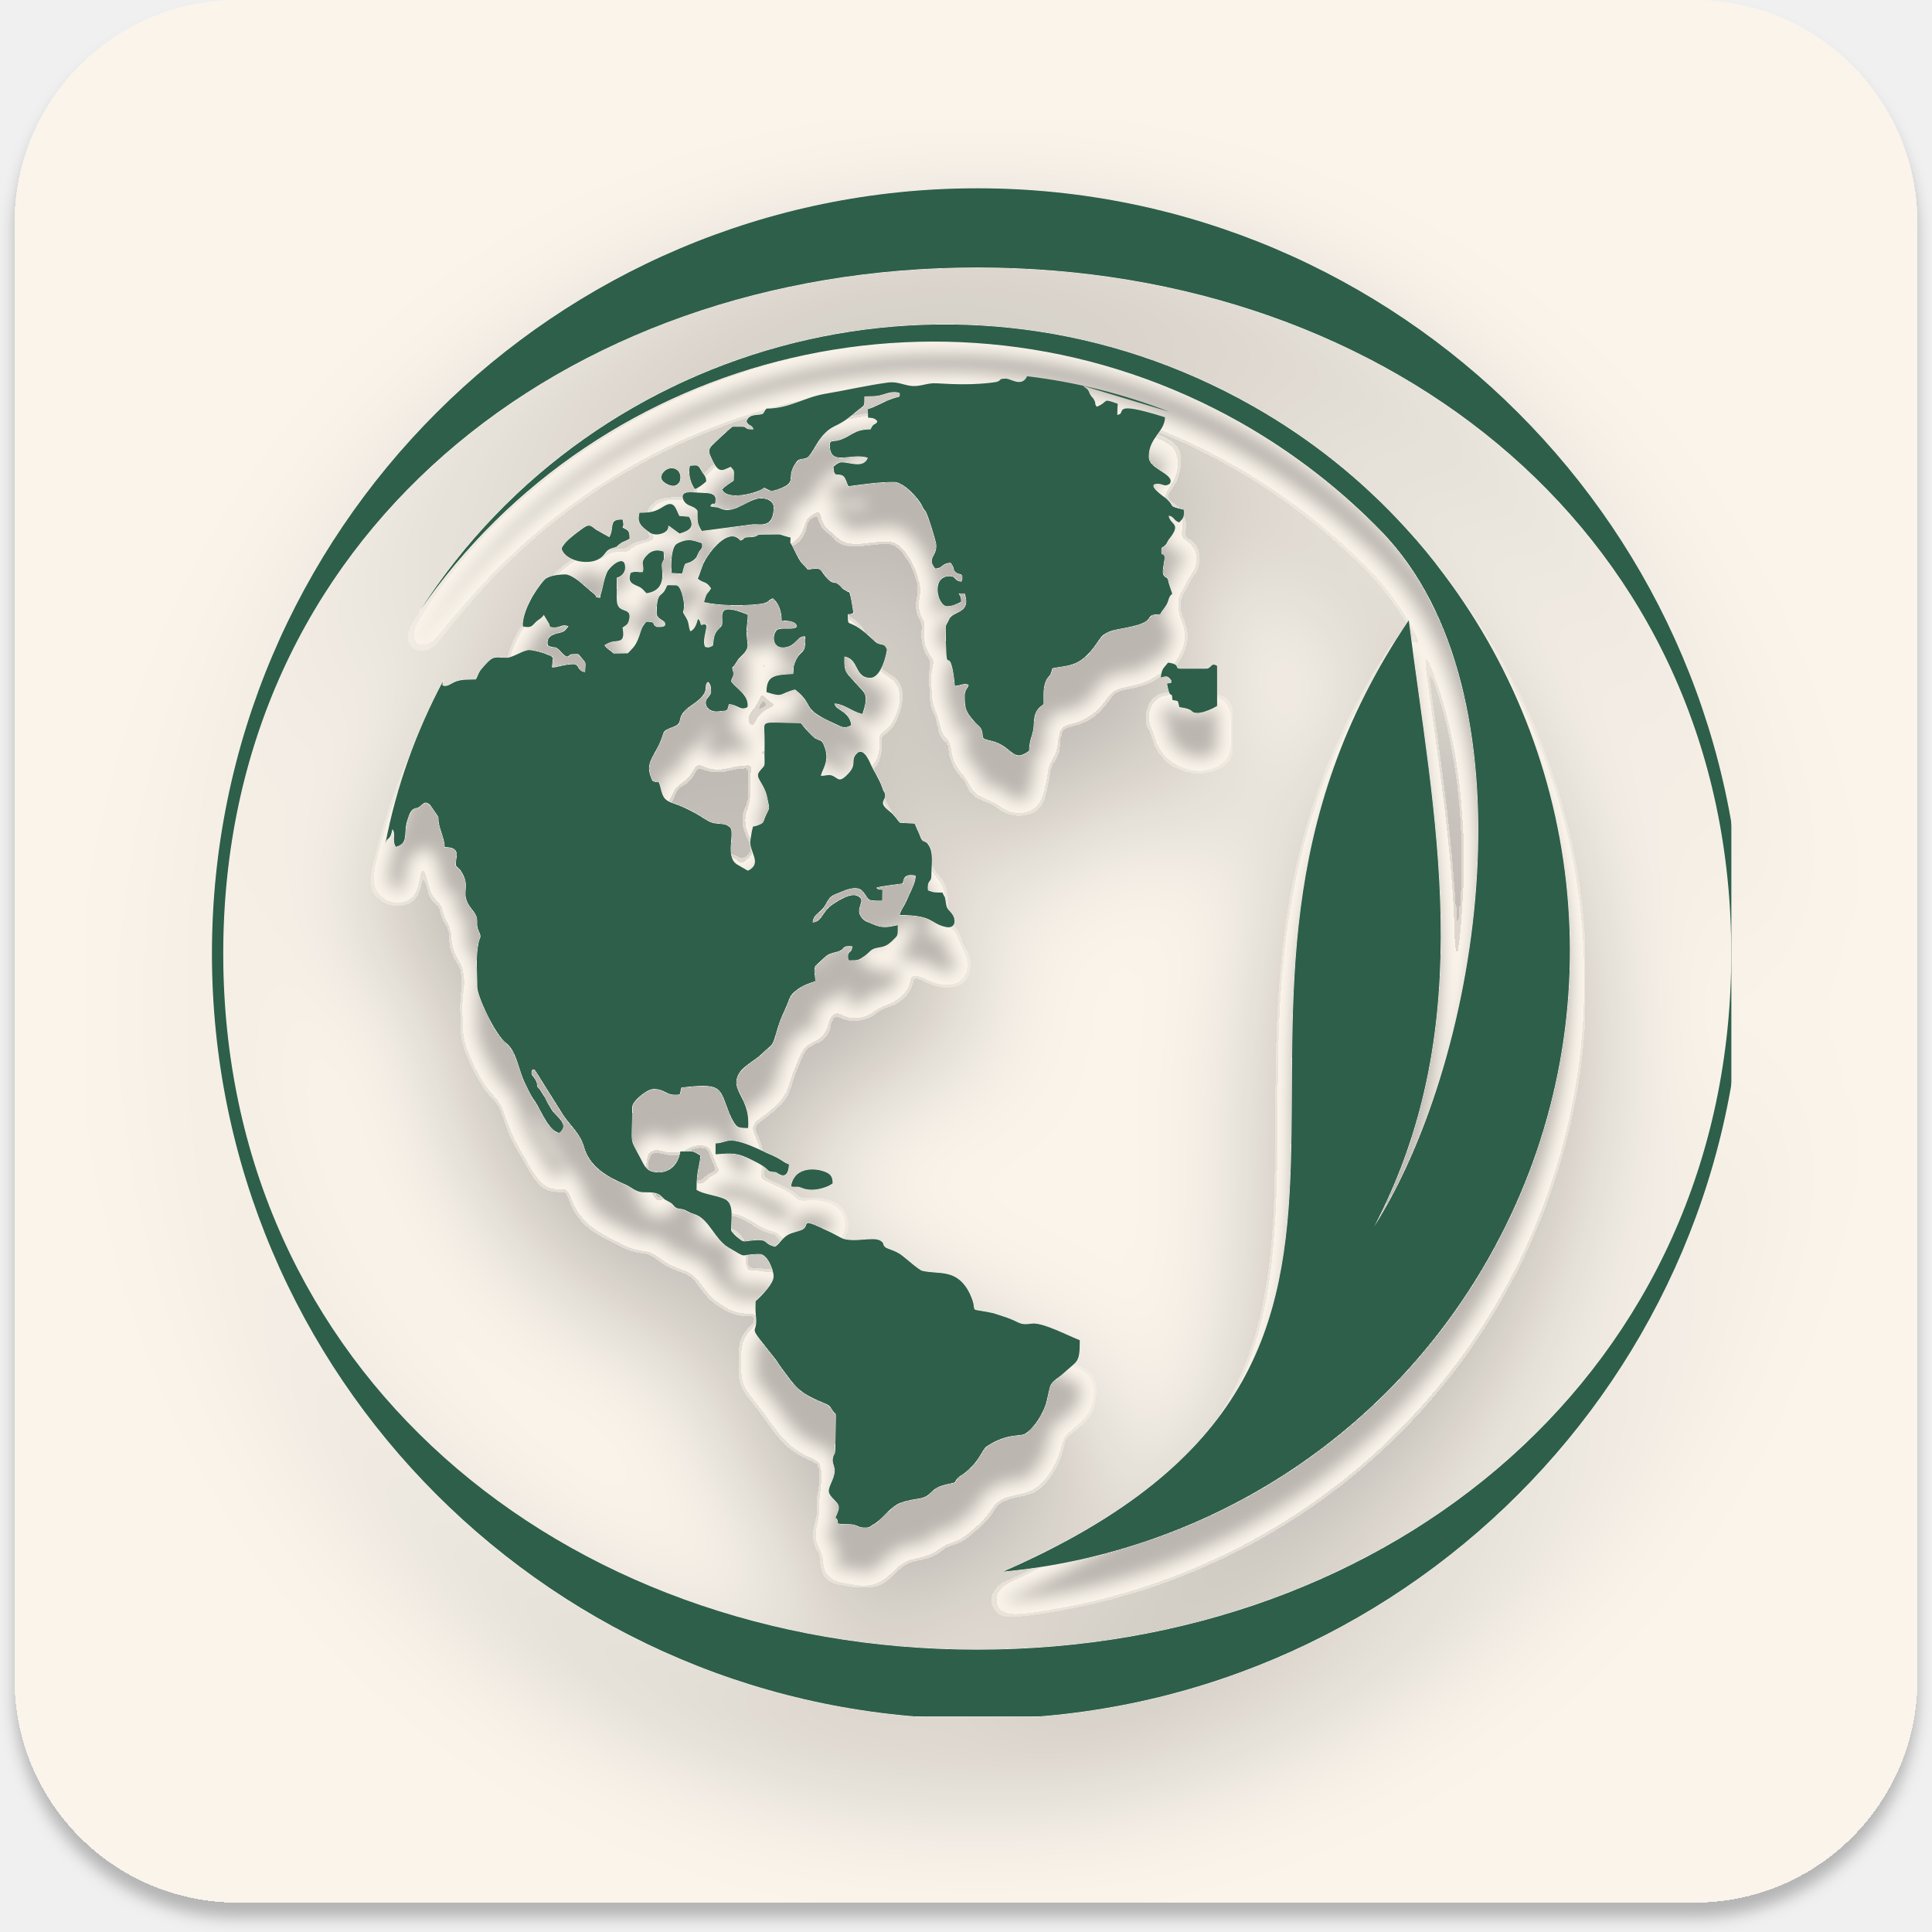
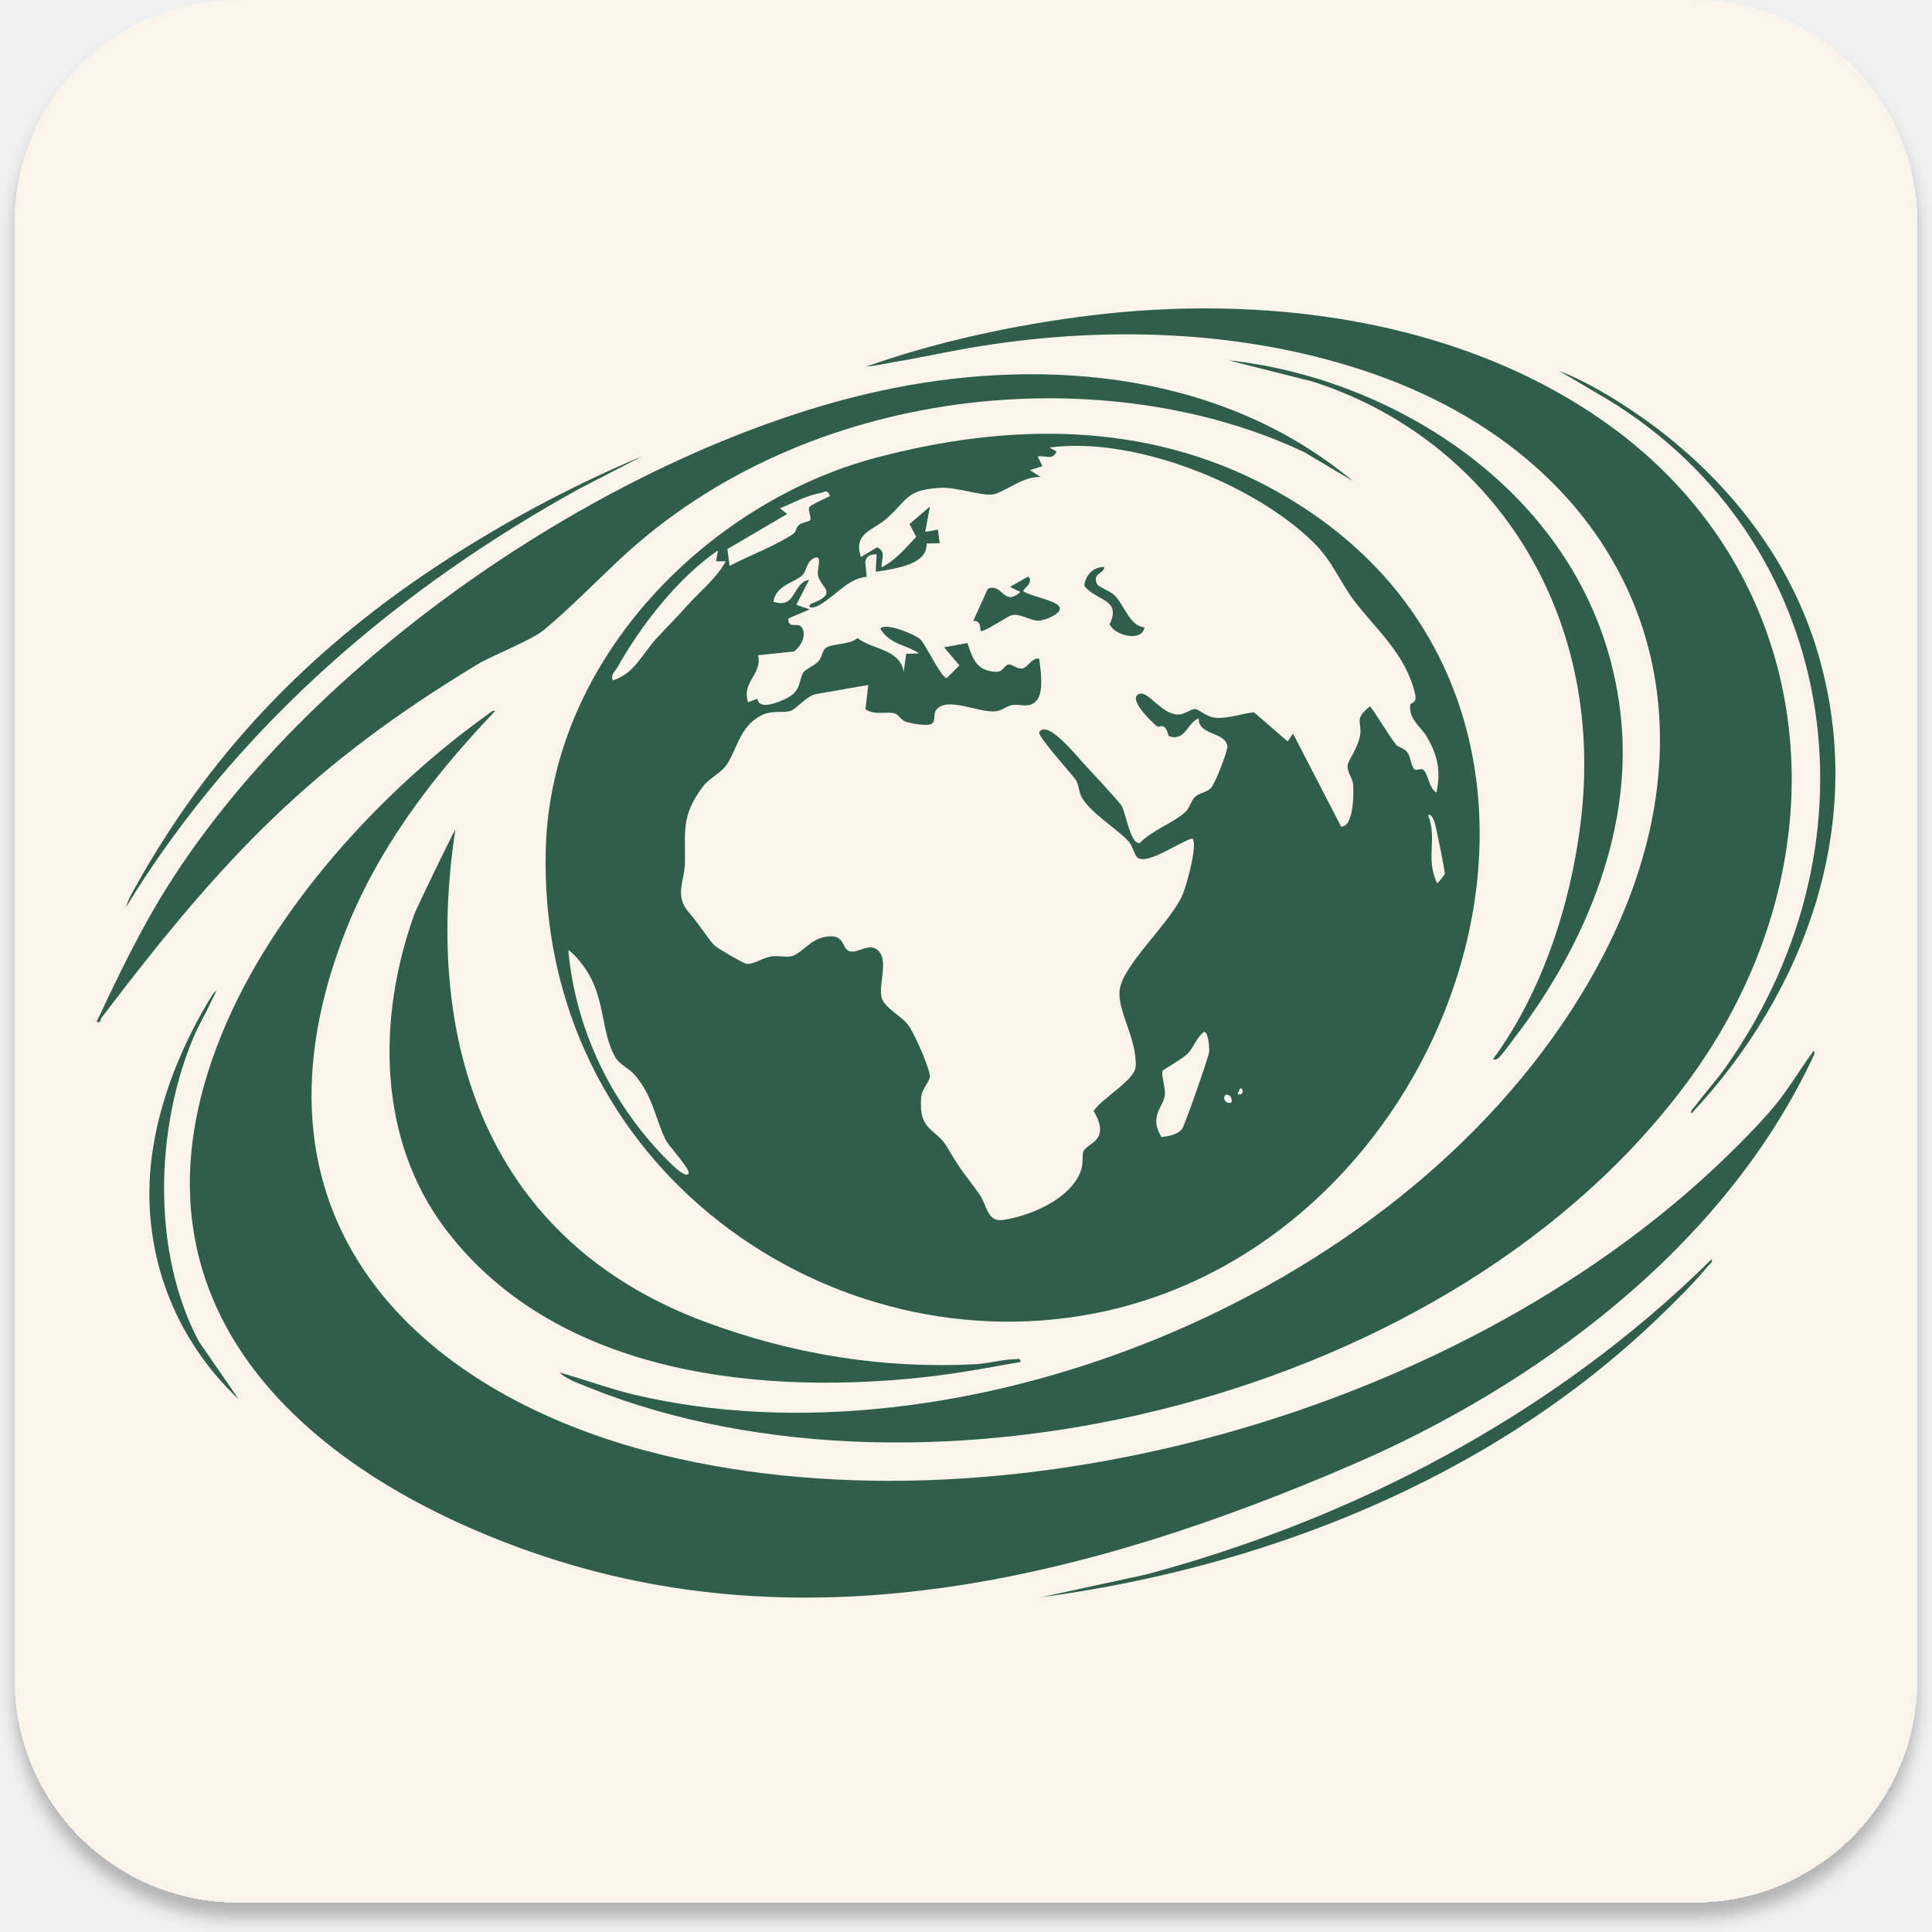
<svg xmlns="http://www.w3.org/2000/svg" width="520" height="520" viewBox="0 0 520 520" fill="none">
-   <g filter="url(#filter0_d_219_1929)">
+   <g filter="url(#filter0_d_368_2069)">
    <rect x="4" width="512" height="512" rx="60" fill="#FAF4EB" />
-     <rect x="4" width="512" height="512" rx="60" fill="#FAF4EB" />
-     <g filter="url(#filter1_d_219_1929)">
-       <mask id="mask0_219_1929" style="mask-type:luminance" maskUnits="userSpaceOnUse" x="54" y="50" width="412" height="412">
-         <path d="M54 50H466V462H54V50Z" fill="white" />
-       </mask>
-       <g mask="url(#mask0_219_1929)">
-         <path d="M263.034 462.652C149.485 462.652 57.041 370.215 57.041 256.666C57.041 143.118 149.485 50.673 263.034 50.673C376.582 50.673 469.02 143.118 469.02 256.666C469.02 370.215 376.582 462.652 263.034 462.652ZM263.034 72C151.11 72 60.089 144.743 60.089 256.666C60.089 368.59 151.11 444 263.034 444C374.957 444 465.978 368.59 465.978 256.666C465.978 144.743 374.957 72 263.034 72Z" fill="#2E5F4A" />
-         <g filter="url(#filter2_d_219_1929)">
-           <path fill-rule="evenodd" clip-rule="evenodd" d="M269.965 423.01C404.16 364.378 305.951 275.26 379.174 166.927C385.653 218.858 398.66 275.205 369.861 330.135C399.313 283.698 413.576 186.087 371.819 143.024C360.938 131.809 348.25 121.899 333.986 113.788C257.66 70.566 161.792 93.538 112.965 164.469C160.757 89.948 259.076 65.01 337.035 109.219C352.931 118.198 366.764 129.413 378.41 142.212C382.056 146.177 385.486 150.316 388.646 154.622C427.729 206.448 434.701 278.524 400.674 338.573C372.472 388.274 322.826 418.108 269.965 423.01Z" fill="#2E5F4A" />
-         </g>
-         <g filter="url(#filter3_d_219_1929)">
-           <mask id="mask1_219_1929" style="mask-type:luminance" maskUnits="userSpaceOnUse" x="98" y="100" width="230" height="312">
-             <path d="M98 100.031H327.583V411.142H98V100.031Z" fill="white" />
-           </mask>
-           <g mask="url(#mask1_219_1929)">
-             <path fill-rule="evenodd" clip-rule="evenodd" d="M185.675 125.37C185.188 127.766 185.952 130.162 187.036 131.634C188.022 131.308 189.327 130.273 190.084 129.565C190.029 127.982 189.376 127.877 188.723 126.627C187.8 124.933 187.688 125.266 185.675 125.37ZM179.633 130.329C180.938 130.975 182.251 130.975 182.959 129.565C183.987 125.975 180.07 124.933 178.383 127.329C177.404 128.801 178.383 129.676 179.633 130.329ZM178.161 151.725C178.494 150.412 178.876 151.447 178.598 148.454C176.751 147.857 175.334 148.127 174.029 149.544C172.015 151.725 173.647 152.1 172.994 153.954C171.362 154.169 171.577 153.572 169.779 154.169C168.529 157.489 171.362 157.218 172.779 158.419C173.32 158.85 173.536 159.287 174.029 159.669C179.959 158.801 177.841 153.023 178.161 151.725ZM188.945 146.218C187.258 145.732 185.348 144.586 182.251 146.329C180.834 147.037 180.668 150.85 180.668 152.426L180.779 154.225L183.612 154.391C184.64 150.141 184.209 152.593 186.82 150.627C187.744 149.871 187.64 149.266 188.182 148.454C189.05 147.148 189.001 147.961 188.945 146.218ZM187.744 137.509C187.744 140.454 187.64 140.884 188.89 142.905L202.661 141.107C204.404 140.94 208.216 142.357 208.216 136.586C208.216 135.009 206.688 134.134 204.786 134.134C201.57 134.134 197.925 138.218 194.445 137.079C192.591 136.482 194.494 136.752 191.772 136.419L191.557 136.37L191.175 136.259C191.938 134.572 192.591 136.808 192.591 134.357C192.591 132.773 190.737 132.718 189.272 132.669C187.64 132.614 186.223 132.391 184.862 132.558C183.175 132.829 183.612 134.572 184.64 135.495C185.57 136.315 187.091 136.315 187.744 137.509ZM172.119 138.002C171.577 140.287 171.959 141.322 174.897 143.336C175.55 143.829 176.695 143.989 177.73 143.718C180.07 143.12 179.855 141.87 179.904 141.433L182.904 143.607C185.786 142.794 186.98 141.759 185.459 139.093L182.848 138.87C181.869 137.079 181.591 134.405 178.598 136.315C176.48 137.676 175.334 138.002 172.119 138.002ZM151.161 147.641C151.98 150.794 157.751 152.155 160.855 150.627C163.14 149.544 162.598 148.183 164.772 147.53C166.57 147.037 165.695 147.204 166.952 146.28C167.661 145.732 168.855 145.461 169.452 144.968C169.397 142.627 169.07 142.843 167.55 141.975C167.876 141.107 167.82 141.433 167.605 139.857C163.626 139.69 165.536 141.808 164.008 144.586L160.418 142.572C158.89 141.377 158.563 140.94 156.661 142.357C154.918 143.662 151.869 145.787 151.161 147.641ZM222.807 315.746C220.522 314.44 213.82 313.461 212.897 319.343C214.473 319.614 214.418 319.121 215.945 319.773C218.723 320.864 222.48 319.725 224.112 318.523C224.112 317.433 223.945 316.398 222.807 315.746ZM212.355 313.405C211.098 312.968 210.341 312.204 208.98 311.502C207.779 310.905 206.362 310.357 205.279 309.808C195.425 305.127 196.133 307.69 192.591 307.746V310.683C197.654 310.301 198.577 310.141 204.188 313.134C207.397 314.877 206.091 315.252 208.105 315.419L208.813 315.475C209.195 315.586 212.077 318.357 212.355 313.405ZM312.411 182.371C313.827 182.044 314.154 181.607 315.3 183.19C315.077 184.114 315.675 183.621 314.098 184.002C315.077 189.225 315.355 185.204 315.57 188.412C317.425 188.794 316.876 188.357 317.425 190.315C321.994 190.968 320.036 191.898 322.376 191.898C323.897 191.898 326.619 190.648 327.605 189.989C328.959 189.12 330.487 187.218 331.633 186.78C331.633 184.002 331.14 182.586 329.619 181.009C325.64 176.926 326.515 179.975 324.605 179.975H317.64C316.008 179.975 317.911 178.78 314.376 178.343C313.23 179.864 312.737 179.752 312.411 182.371ZM251.932 146.169C252.529 149.711 249.265 150.03 251.716 153.023C254.057 152.864 253.126 151.725 255.848 151.447C256.175 151.996 256.286 151.996 256.557 152.593C256.938 153.516 256.501 153.301 257.154 153.954C258.084 154.933 259.605 153.843 258.793 156.565C256.668 156.35 257.536 155.1 255.522 155.1C250.515 155.1 252.369 163.155 254.869 163.155C256.557 163.155 257.376 162.558 258.682 162.009C258.682 160.648 258.57 160.648 258.029 159.725H259.661C261.515 165.44 256.341 164.19 255.362 166.905C255.14 167.558 254.543 168.051 254.543 168.919C254.654 182.864 255.084 174.53 256.341 179.864C256.612 181.065 256.883 183.134 256.994 184.6C258.737 184.496 259.223 183.787 260.695 184.273C260.64 185.204 259.661 185.523 259.661 187.273C259.661 190.968 260.043 191.627 262.383 194.343C263.091 195.162 263.855 195.544 264.182 196.364C264.994 198.704 263.577 198.648 266.848 199.405C272.563 200.773 272.452 205.509 276.973 202.079C277.029 198.752 278.112 197.829 278.223 195.218C278.334 192.009 278.876 190.864 280.89 189.558C280.89 187.489 280.73 185.69 281.272 183.891C282.091 181.391 282.522 182.912 283.237 179.864C286.605 179.211 288.73 179.322 291.293 177.419C294.445 175.023 295.751 171.808 296.897 170.933C296.952 170.884 297.55 170.502 297.661 170.447C299.293 169.468 301.529 169.308 303.702 168.815C312.084 167.127 307.188 165.329 312.251 165.329C312.793 164.294 313.445 163.697 313.994 162.718C314.647 161.523 314.48 160.593 315.515 159.829L314.536 156.836C314.154 154.662 313.938 156.183 313.063 154.607C312.737 153.357 313.557 150.627 313.445 149.926C313.175 148.398 312.577 150.086 312.577 148.294C312.577 146.982 313.015 147.315 313.23 147.093C313.716 146.551 313.883 146.495 313.827 146.551C314.098 146.218 313.772 146.6 314.098 146.058C314.536 145.35 314.265 145.572 314.862 144.857C318.022 140.725 315.029 141.433 314.536 138.815C316.057 138.982 315.737 140.016 317.369 140.614C318.452 139.523 318.786 139.252 318.619 137.183C313.938 136.1 316.55 136.482 313.772 134.086C313.612 133.975 308.112 130.218 311.598 130.218C313.015 130.218 313.501 131.141 314.807 130.218C316.057 128.634 312.737 127.058 312.14 126.565C310.945 125.697 309.202 124.773 309.202 122.919C309.202 117.752 313.501 116.28 313.557 112.308C298.147 107.461 303.591 111.433 300.709 111.655L300.813 108.655C296.355 107.134 298.695 108.009 295.209 109.475C294.445 108.495 295.105 108.822 294.501 107.676C294.07 106.808 294.008 107.134 293.577 106.426C293.195 105.884 293.091 105.28 292.813 104.961C292.327 104.308 291.945 104.412 291.612 103.87L314.751 110.836C302.557 106.1 289.709 102.836 276.32 101.252C276.369 101.308 276.432 101.308 276.432 101.308C275.015 104.308 272.07 101.905 270.709 101.905C268.209 101.905 270.112 102.614 267.279 102.947C262.168 103.6 257.098 103.489 252.036 103.162C249.313 102.995 247.682 104.252 244.855 103.815C242.89 103.489 241.313 102.669 239.084 102.947C233.091 103.759 227.98 105.009 222.098 105.989C216.327 106.975 212.459 109.968 206.307 109.968C205.168 111.218 206.036 111.489 203.807 111.655C202.223 111.815 201.411 112.086 200.918 113.398C201.682 114.975 202.223 113.995 202.827 115.572C199.994 115.627 201.411 114.864 199.723 114.864H197.161C196.452 115.301 192.265 119.273 191.612 119.926C190.411 121.232 190.904 121.996 191.668 123.683C193.515 127.662 194.445 126.565 196.675 125.648C197.813 126.947 197.543 126.461 197.494 129.343C196.508 130.051 195.202 130.815 194.334 131.794C194.39 131.85 194.661 132.232 194.772 132.343C196.786 134.572 204.293 132.558 205.709 131.252C207.341 132.009 207.182 132.447 209.411 131.69C214.64 129.78 211.702 129.023 213.661 125.426C214.855 123.301 215.022 123.739 216.813 123.357C218.827 122.87 219.869 117.044 224.55 114.752C227.432 113.398 228.411 112.468 230.918 110.398C232.82 108.877 232.605 109.641 232.661 106.697C234.237 106.593 235.598 106.808 237.557 106.211C238.813 105.829 240.716 105.12 242.188 105.829C242.133 107.134 242.293 106.593 240.223 107.294C237.779 108.114 235.98 109.419 233.584 110.127L233.64 112.412C234.834 112.468 235.543 112.579 236.14 113.398C235.543 114.704 235.327 113.447 234.293 115.572C229.716 115.572 229.286 117.475 225.744 118.509C224.327 118.947 223.348 118.35 223.348 119.766C223.348 125.697 228.952 121.725 233.584 123.197C232.334 126.516 227.98 124.009 226.07 124.502C225.307 124.718 224.876 125.211 224.327 125.586C224.494 128.69 225.251 127.28 226.723 127.982C227.598 128.364 227.869 129.996 228.355 130.87C232.438 130.329 236.466 129.725 240.605 129.725C243.272 129.725 247.3 134.19 248.23 136.204C248.772 137.398 248.445 136.697 249.098 137.565C249.807 138.6 251.765 145.301 251.932 146.169ZM207.994 161.03C209.577 162.225 210.39 164.572 210.39 167.016C211.973 167.016 214.473 167.183 214.473 168.704C213.39 169.683 210.938 168.815 209.251 169.468C207.994 170.28 207.452 174.53 211.043 174.259C214.313 173.989 214.473 171.1 216.709 171.266C217.036 176.982 215.293 174.259 213.765 178.884C213.494 179.752 213.661 180.301 213.494 181.391C208.327 181.662 206.307 181.877 206.307 186.287C211.043 187.815 209.522 186.725 213.987 185.579C219.536 189.884 215.126 190.482 224.383 194.621C226.452 195.544 227.216 196.308 229.119 195.162C228.577 191.246 224.82 191.301 224.598 189.336C227.432 189.558 229.286 191.516 232.112 192.169C234.07 186.558 232.494 186.454 230.647 184.273C227.758 180.898 227.105 181.28 227.272 176.704C231.3 177.357 229.938 182.53 234.293 182.426C237.452 182.371 238.813 174.968 238.702 174.745C237.883 172.843 237.07 173.933 235.709 172.843L233.043 170.447C227.98 166.204 228.251 169.308 228.195 165.329C229.063 165.273 229.23 165.225 229.668 164.954C229.668 164.732 228.793 158.634 228.355 159.343C228.3 159.447 228.084 159.232 227.925 159.127C226.237 158.197 227.05 158.579 225.959 157.544C224.494 156.239 224.494 157.433 223.022 156.072C220.355 153.572 221.772 152.482 217.418 153.357C216.925 152.641 216.438 152.266 215.786 151.558C214.911 150.523 213.932 148.343 213.279 147.037C212.459 145.405 212.737 146.877 212.786 144.697C208.161 143.551 212.3 143.884 204.786 143.884C203.425 143.884 204.348 144.482 201.904 144.586C201.244 144.641 201.14 144.537 200.536 144.752C199.723 145.023 200.758 144.919 199.286 145.516C196.237 141.648 190.793 148.509 189.376 151.614C188.945 152.426 188.182 155.1 187.8 155.752C189.654 157.218 189.869 156.183 191.39 158.364C190.251 160.266 190.307 159.072 189.487 162.065C193.737 163.044 199.883 163.1 204.459 162.558C207.237 162.176 206.362 161.683 207.994 161.03ZM181.702 216.391C184.807 217.489 187.584 219.058 190.307 220.801C192.862 222.44 194.987 220.968 196.675 222.926C197.598 225.051 195.147 230.926 198.577 232.78L201.3 234.357C205.168 232.454 201.904 229.572 201.904 226.579L202.39 223.579C202.932 221.836 202.175 222.822 203.862 222.169C205.932 221.454 205.279 221.183 206.258 219.225C207.293 217.211 207.07 217.593 206.584 215.03C205.765 210.461 202.932 209.482 204.459 207.572C205.932 205.725 205.82 206.759 205.765 203.433C205.765 201.641 205.82 199.843 205.765 198.051C205.765 193.634 204.244 194.509 215.563 194.621C216.327 195.759 218.452 198.051 219.376 198.704C220.682 199.516 221.063 198.975 221.716 200.502C223.619 204.857 221.119 207.197 220.952 208.829C222.098 208.829 222.966 208.447 223.675 208.662C225.688 209.211 225.584 211.114 228.3 208.225C230.702 205.725 228.952 204.801 230.369 203.058C232.279 200.718 233.911 204.69 234.508 206.051C235.432 207.954 236.522 209.537 237.286 211.551C237.397 211.822 237.501 212.093 237.612 212.475C237.883 213.127 238.05 213.183 238.154 213.565C238.758 215.634 235.869 215.634 239.522 218.461C240.661 219.336 241.258 220.371 242.188 221.454L246.161 221.676L247.522 224.725C247.633 225.051 247.793 225.593 248.008 225.864C249.098 227.28 247.904 225.919 248.883 226.523C249.591 226.961 249.313 226.627 249.751 227.232C251.383 229.294 250.675 232.836 250.675 235.773C250.675 237.627 249.48 236.697 249.751 239.641C251.55 240.294 251.383 240.183 253.675 240.239C254.327 241.822 254.272 240.78 254.598 243.072C254.813 244.648 255.195 244.704 256.07 245.739C257.48 247.426 257.265 250.093 254.543 249.496C250.3 248.565 251.279 246.28 242.133 246.28C242.563 244.704 243.438 243.836 244.036 242.364C244.8 240.509 246.598 237.357 246.432 235.669C243.383 235.016 243.223 236.537 242.945 237.794C242.077 237.898 236.362 238.607 235.869 238.933C236.251 239.426 236.744 239.475 237.501 239.475L237.452 242.419C232.932 242.419 234.237 242.364 232.279 239.968C230.918 238.28 228.251 239.259 226.452 240.023C223.57 241.162 223.515 241.058 222.098 243.614C220.897 245.739 218.883 245.954 218.723 248.294C221.445 248.023 221.063 245.412 224.327 243.287C225.633 242.419 228.793 240.405 230.536 241.058C233.966 242.308 229.063 244.648 232.55 247.641C233.313 248.239 234.348 248.405 235.161 248.843C237.612 249.926 239.084 249.544 241.64 249.002C241.64 252.162 241.751 251.614 240.063 253.308C238.758 254.502 238.154 254.773 236.14 255.1C234.348 255.371 234.07 256.35 232.661 257.336C230.918 258.53 230.918 258.475 228.355 258.475C227.813 255.426 229.39 256.954 229.39 254.669C226.126 254.447 227.869 255.482 225.202 256.19C223.73 256.572 223.022 256.683 221.932 257.662L219.487 259.947C218.883 260.926 219.432 262.669 219.432 264.086C217.633 264.683 215.945 265.28 214.473 266.426C212.355 268.002 212.682 268.551 211.536 271.107C210.772 272.85 210.015 274.322 209.355 276.551C207.619 282.482 208.161 280.523 205.057 283.627C203.313 285.371 200.161 286.787 198.904 288.912C196.348 293.371 201.466 295.114 201.411 302.357L201.355 303.607C200.432 303.607 199.452 303.607 198.744 303.336C197.494 302.843 196.133 299.308 195.64 297.891C193.682 292.614 193.682 291.468 183.39 292.718L182.959 294.572C179.251 295.114 179.195 293.1 175.932 293.1C174.133 293.1 170.161 296.371 170.161 297.947C170.161 308.669 169.237 305.78 172.341 311.662C173.154 313.19 173.807 314.933 175.605 315.364C179.577 316.294 182.522 313.898 183.119 309.919C186.709 309.919 186.057 309.537 188.508 311.009C188.341 314.058 187.473 314.496 187.473 320.266C189.432 321.461 192.647 321.683 194.932 322.662C197.654 323.857 196.786 327.614 196.786 331.204C197.216 331.968 198.251 332.898 198.855 333.329C200.209 334.475 200.32 334.093 202.008 333.933C207.293 333.329 205.057 334.69 208.598 335.565C210.015 334.69 210.557 333.002 212.626 332.079C213.494 331.752 214.584 331.482 215.508 331.155C218.779 329.954 214.098 327.072 223.841 331.808L226.508 333.225C229.557 334.634 235.001 332.732 236.959 333.933C238.209 334.69 237.341 334.912 238.32 335.725C239.084 336.266 240.932 336.544 242.619 337.794C243.876 338.718 247.3 341.822 248.23 342.044C252.744 343.127 257.647 341.28 261.022 348.197C263.577 353.586 259.987 352.002 266.195 353.204C267.501 353.419 268.265 353.746 269.626 354.176C274.793 355.759 273.925 356.794 277.682 356.252C280.619 355.815 287.918 359.732 290.633 360.711C290.633 367.086 289.98 366.107 286.286 369.593C284.918 370.843 283.397 371.544 282.793 372.801C282.418 373.398 281.876 376.829 281.438 378.079C280.459 380.857 278.39 384.287 275.938 385.864C274.633 386.739 271.202 385.593 265.647 389.239C264.126 390.273 264.015 392.94 259.605 396.482C258.793 397.134 258.355 397.19 257.758 397.843C256.557 399.148 257.702 398.877 255.688 399.308C249.209 400.565 251.765 402.794 246.647 403.447C245.07 403.669 242.515 404.266 241.425 404.919C238.702 406.607 237.397 409.002 235.057 410.308C234.459 410.634 235.001 410.308 234.459 410.69C234.07 410.961 232.987 411.836 230.591 410.634C229.063 409.926 227.272 410.475 225.529 410.037C225.362 407.371 224.272 409.871 225.362 407.315C225.959 405.843 225.959 405.19 225.036 404.211C222.584 401.655 222.64 401.655 224.057 398.336C225.688 394.412 223.404 394.468 224.383 391.746C224.709 390.982 224.709 391.634 224.82 390.218L224.98 381.016C224.765 379.877 225.036 380.912 224.438 380.093C223.188 378.461 223.73 378.405 221.557 377.537C214.695 374.704 214.202 373.343 210.063 367.794C209.466 366.975 209.195 366.377 208.647 365.725C200.105 354.94 204.244 360.44 203.425 353.857C203.313 352.655 203.313 351.461 203.369 350.211C204.73 349.009 208.216 345.579 208.216 343.565C208.216 341.607 206.473 337.523 204.459 337.523C198.418 337.523 201.793 339.107 195.911 335.669C192.48 333.6 190.848 328.211 187.202 326.905C185.897 326.475 185.897 326.475 184.751 325.871C183.445 325.162 183.063 325.544 182.084 325.114C181.161 324.676 181.432 324.183 180.182 323.53C178.765 322.718 179.195 323.148 178.112 322.065C176.695 320.593 174.626 321.023 172.723 320.864C170.98 320.704 169.834 319.447 168.147 318.739C163.3 316.676 158.675 313.947 157.202 308.725C156.223 305.183 153.668 303.114 151.709 300.287L144.355 288.586C143.543 287.489 144.251 288.093 143.272 287.822C142.89 288.961 142.994 289.127 143.647 289.947C145.286 292.065 143.869 292.065 145.23 293.155L146.695 295.44C147.188 296.586 147.73 297.454 148.494 298.704C149.64 300.558 153.452 302.627 150.563 304.912C147.682 304.53 145.445 298.433 143.925 296.308C142.779 294.787 142.07 293.044 141.251 291.412C139.73 288.419 139.022 282.864 136.3 280.794C133.362 278.669 128.459 268.218 128.459 265.607C128.459 261.634 127.973 257.662 128.841 253.627C129.112 252.218 129.709 252.433 128.952 250.801C127.647 248.079 129.494 247.752 127.043 244.759C123.619 240.565 126.612 239.204 124.654 235.447C124.161 234.523 123.945 234.03 123.07 233.384C121.55 232.239 125.355 227.989 119.695 227.989C119.695 225.815 118.334 223.419 118.063 221.134C117.897 219.877 118.279 220.315 117.626 219.336L115.779 216.662C114.522 215.523 114.147 216.121 113.272 216.829C111.966 217.919 112.563 217.155 111.48 217.648C110.39 218.079 110.008 219.718 109.626 220.801C108.48 224.232 110.168 227.009 106.522 227.933C105.432 226.03 106.682 224.343 105.598 223.197C104.945 226.739 104.237 224.836 103.688 227.28C106.682 211.655 112.022 196.85 119.313 183.19C119.098 183.732 119.043 184.162 119.098 184.44C120.244 185.148 121.55 183.787 122.911 183.35C124.702 182.801 125.904 182.968 128.077 182.864C128.57 182.044 128.626 181.551 129.112 180.739C129.605 179.919 130.202 179.433 130.695 178.829C132.925 176.329 133.362 177.037 136.3 177.037C138.043 177.037 140.709 175.023 142.341 174.968C143.598 174.968 146.098 175.62 147.404 176.218C148.39 176.6 148.223 176.489 148.82 177.037L148.55 179.593C149.202 179.919 151.654 178.78 154.376 178.78C155.682 178.78 155.411 179.864 156.39 180.516C156.827 180.843 156.876 180.794 157.48 180.898C157.529 178.454 158.022 178.725 156.605 177.141C155.355 175.725 156.063 176.058 154.05 176.058C152.744 176.058 153.175 177.85 151.001 175.454C149.202 173.44 149.473 174.745 147.459 173.711C147.077 171.697 148.168 170.996 149.744 170.558C152.084 169.961 151.598 170.176 153.015 168.6C151.112 167.669 150.834 169.308 148.168 168.759C147.404 167.725 148.168 168.704 147.786 167.891L146.369 165.495C145.557 166.69 145.063 166.523 143.98 167.669C142.994 168.759 142.619 168.982 140.709 168.6C140.55 164.732 143.925 158.905 146.591 156.023C147.626 154.933 150.452 154.607 152.14 154.607C153.723 154.607 156.175 156.676 156.987 157.384C157.855 158.086 158.293 158.579 159.057 159.176L160.091 160.051C160.904 160.919 159.82 160.648 161.341 160.919C161.397 160.864 161.452 160.704 161.452 160.759C161.612 161.357 161.612 160.377 161.612 160.266C162.32 158.148 162.487 155.968 163.466 153.898C164.286 152.322 168.258 148.996 168.258 152.752C168.258 154.169 167.279 155.148 166.022 155.475C166.022 157.433 165.918 159.725 166.022 161.627C166.188 165.655 170.432 162.933 169.237 167.127C168.966 168.162 168.313 168.377 167.55 168.919C168.418 173.391 166.3 172.19 164.334 172.843L163.682 173.114L163.466 173.225L163.084 173.44L162.869 173.551C162.869 173.551 162.758 173.607 162.702 173.662C163.084 174.475 164.39 175.127 165.154 175.891L168.966 175.836C170.161 174.586 170.925 174.044 171.737 172.023C172.557 170.009 172.445 168.982 173.973 167.343C177.022 167.343 175.063 168.162 176.911 168.759C177.841 168.759 179.529 168.87 178.925 167.509C178.709 166.968 176.751 166.475 176.751 165.114C176.751 159.343 177.89 160.704 178.925 158.905C179.959 157.114 178.82 157.544 181.973 157.544C183.279 157.544 184.098 161.572 184.098 162.877C184.098 165.329 183.279 164.023 184.64 166.204C185.515 167.614 185.244 168.6 185.786 169.905C186.98 169.523 187.529 167.836 187.855 166.586C188.07 166.801 188.182 166.857 188.237 166.857C188.237 166.905 188.237 167.016 188.397 167.287C188.508 167.558 188.563 167.947 188.675 168.218C189.654 168.107 189.376 167.891 190.14 168.266C190.14 170.009 189.001 172.357 189.758 174.093C190.793 174.419 191.015 174.204 191.883 173.766C192.098 172.627 192.043 171.537 192.536 170.558C193.084 169.357 193.793 169.197 194.334 168.266C194.876 166.037 192.32 161.794 201.244 165.44C201.3 166.968 200.918 168.544 200.918 169.85C200.918 173.822 202.279 173.989 199.182 176.926C198.195 177.801 198.418 178.343 197.057 179.704C197.216 180.898 197.438 180.572 197.383 181.496C197.272 182.482 196.945 182.259 196.786 183.461C198.362 185.475 201.626 187.162 201.195 190.315C199.23 191.35 198.855 189.773 196.182 189.502C195.64 191.683 195.855 191.134 193.355 191.461C191.772 191.683 190.251 190.864 190.029 189.614C189.654 187.759 191.39 187.648 191.39 186.016C191.39 184.766 191.23 184.058 190.522 183.509C188.945 185.037 191.772 186.016 186.112 189.829C181.216 193.148 184.536 194.398 181.161 195.648C177.293 197.121 179.577 196.579 176.584 201.912C175.063 204.69 173.758 206.377 175.605 210.134C177.459 211.169 177.133 209.482 177.786 212.037C178.438 214.871 178.98 215.523 181.702 216.391Z" fill="#2E5F4A" />
-           </g>
-         </g>
-       </g>
-     </g>
+     <path d="M235.727 123.206C271.356 113.765 307.947 113.383 340.934 130.791C442.411 184.399 397.333 330.724 297.634 352.862C224.085 369.197 144.451 314.262 146.901 228.366C148.39 176.559 191.498 134.92 235.727 123.206ZM233.693 184.363L219.681 186.8C217.295 187.218 214.397 190.638 213.004 191.239C210.906 192.13 207.815 190.857 204.453 192.785C199.12 195.823 198.367 201.534 195.757 205.573C194.06 208.21 190.953 209.302 189.112 211.794C183.155 219.871 184.564 223.818 184.34 232.604C184.228 236.897 181.457 241.117 185.429 245.61C187.943 248.466 190.777 252.923 192.314 254.487C192.987 255.178 200.193 259.362 200.994 259.435C202.803 259.581 205.237 257.853 207.447 257.452C209.449 257.088 211.755 257.798 213.324 257.289C215.934 256.434 218.032 252.796 222.355 252.104C227.688 251.268 226.423 255.542 228.793 256.07C230.987 256.561 233.821 253.796 236.111 255.633C239.458 258.307 236.255 265.092 237.328 268.603C238.177 271.332 242.516 273.369 244.422 275.861C246.119 278.099 249.802 286.648 250.251 289.322C250.523 290.978 248.137 292.869 247.929 295.38C247.192 304.566 252.012 303.675 254.959 308.786C258.754 315.353 259.667 315.917 263.59 321.41C265.672 324.321 265.672 328.996 269.947 328.359C276.865 327.341 287.77 323.048 290.796 315.444C291.693 313.206 291.181 310.769 291.581 309.914C292.686 307.495 299.123 307.149 294.351 299.018C296.689 295.507 305.513 290.687 305.673 287.03C305.993 279.427 300.645 272.023 301.365 266.384C302.246 259.581 315.361 248.066 318.419 240.517C319.332 238.279 322.519 227.038 320.902 225.673C317.747 226.437 308.667 232.968 306.169 230.821C305.241 230.039 304.904 227.638 303.623 226.292C300.404 222.927 293.839 218.997 291.245 214.777C290.332 213.286 290.412 211.066 289.435 209.738C288.266 208.138 279.155 198.06 279.715 197.096C281.797 193.458 289.852 203.554 291.613 205.445C293.231 207.173 301.189 215.723 301.846 216.815C303.111 218.997 304.2 227.183 306.746 226.947C309.868 223.581 315.825 221.435 318.884 218.706C320.421 217.342 320.469 215.487 321.734 214.395C322.903 213.395 324.569 213.304 325.786 212.249C327.019 211.175 330.429 202.098 330.349 200.971C330.045 196.932 322.343 197.933 322.663 193.367C319.524 194.367 319.188 199.679 314.56 198.133C313.391 193.858 312.206 196.186 311.278 195.386C310.285 194.531 303.271 188.11 306.618 186.764C308.988 185.8 312.703 192.385 317.122 192.312C318.996 192.294 320.421 190.747 321.75 190.857C322.967 190.966 324.665 193.149 327.659 193.221C330.942 193.312 334.241 192.075 337.507 191.712L346.571 199.552L348.012 197.442L360.951 222.454C364.378 222.672 364.394 213.413 364.186 211.084C364.041 209.356 362.52 207.883 362.728 205.9C362.856 204.718 365.579 201.171 366.091 197.751C366.604 194.331 364.346 193.531 368.749 190.093C371.183 193.33 373.265 197.223 375.747 200.407C376.436 201.28 377.957 201.189 378.902 202.644C379.686 203.863 379.735 205.827 380.567 206.919C381.144 207.683 382.505 206.537 383.193 207.283C384.555 208.756 384.571 212.158 386.636 213.304C387.853 207.337 386.925 203.353 384.074 198.369C382.473 195.55 379.222 193.803 379.542 189.802C379.622 188.874 381.528 189.565 380.855 186.727C378.325 175.849 370.223 169.355 364.282 161.424C360.583 156.476 358.629 151.056 353.697 146.162C337.363 129.973 304.712 117.385 282.486 120.459L284.359 121.532C283.27 124.097 281.349 122.424 279.331 122.878L280.548 125.48L277.217 126.535L280.068 128.372C275.488 128.281 271.917 131.464 267.929 132.92C265.127 133.938 257.761 131.01 253.005 131.301C243.877 131.864 244.39 134.411 238.721 139.505C235.006 142.833 229.593 143.361 231.707 149.928L236.063 147.326C238.625 148.418 237.168 150.455 237.28 152.711C241.187 150.71 243.733 147.472 246.6 144.489L244.806 141.033L250.283 136.339L249.034 143.143L252.445 142.561L252.925 146.217L249.402 146.271C249.61 151.438 242.772 152.62 238.721 153.42C237.728 153.62 236.703 153.711 235.711 153.893L235.935 149.164C234.381 149.273 233.196 149.418 232.876 151.256L233.277 155.239C228.232 155.585 224.245 161.042 219.969 163.152C219.393 163.443 216.975 164.007 218.208 162.552C225.766 159.732 221.106 158.332 220.21 155.076C219.665 153.075 221.667 149.291 219.153 150.182C216.927 151.183 217.167 153.802 215.854 154.93C213.532 156.931 208.92 157.513 208.136 161.952C214.445 164.025 213.228 156.804 217.76 156.058L214.333 162.77L217.952 164.025L212.219 166.427C211.915 169.628 215.021 167.081 215.998 169.155C217.055 171.374 215.422 174.067 213.74 175.34L204.036 176.359C205.205 181.598 199.568 183.398 201.346 189.001L203.876 188.055C204.244 191.293 209.721 188.983 211.835 187.891C215.678 185.909 214.973 183.18 216.158 181.07C216.703 180.124 219.105 179.215 220.178 178.105C221.202 177.068 221.347 175.231 222.003 174.631C223.701 173.048 228.553 173.685 230.794 171.756C235.182 175.049 242.036 174.558 243.237 180.797L243.909 175.977L247.352 175.849C243.525 173.284 239.778 173.685 236.912 169.192C238.433 167.373 246.6 170.956 247.689 172.047C249.258 173.594 253.101 182.052 254.782 182.543L258.225 179.105L254.094 174.212L260.387 173.084C261.908 177.705 263.013 180.561 268.025 180.815C270.059 180.924 270.283 178.96 271.5 178.851C272.525 178.76 273.87 180.197 275.264 179.906C276.657 179.615 277.698 176.977 279.683 177.286C280.1 180.124 281.028 186.363 278.963 188.619C276.977 190.784 274.655 189.347 272.285 189.802C270.924 190.056 269.707 191.202 268.202 191.42C263.686 192.075 254.911 187.273 251.996 191.057C251.211 192.075 251.788 193.64 251.035 194.567C250.091 195.732 245.222 194.695 243.797 194.258C242.644 193.913 241.828 192.33 240.819 192.021C238.641 191.384 235.422 192.639 232.94 190.893L233.709 184.308L233.693 184.363ZM223.38 133.502C222.644 131.555 222.003 132.465 220.882 132.683C216.863 133.429 213.644 135.302 209.929 136.812L211.867 138.34L195.789 147.781L196.366 152.311C201.682 149.491 208.696 146.963 213.628 143.616C214.237 143.197 214.189 142.051 215.069 141.269C215.822 140.596 217.824 140.432 218.064 139.977C218.432 139.304 217.439 137.431 217.808 136.521C218.016 135.994 222.355 134.011 223.364 133.52L223.38 133.502ZM193.211 148.163C182.594 155.458 172.698 168.027 166.165 179.633C165.508 180.797 164.307 181.488 164.916 183.144C170.841 181.252 172.746 176.086 176.83 171.684C179.632 168.646 182.37 165.917 185.205 162.734C188.663 158.859 192.763 155.767 195.341 151.074H192.731L193.227 148.163H193.211ZM185.333 315.88C186.005 314.862 179.952 308.441 179.167 306.803C176.205 300.637 175.805 295.216 170.857 289.322C169.223 287.376 166.725 286.703 165.38 284.174C161.969 277.789 162.754 269.695 158.542 262.327C157.421 260.363 154.859 256.888 152.954 255.706C154.939 277.644 165.012 297.69 179.824 312.461C180.561 313.188 184.452 317.227 185.349 315.88H185.333ZM388.862 235.242C388.974 234.587 386.796 224.073 386.396 222.363C386.188 221.489 385.563 218.979 384.346 219.343C386.973 225.837 383.546 230.967 386.812 237.697C387.245 237.497 388.83 235.387 388.862 235.223V235.242ZM318.131 303.875C318.82 303.056 325.161 284.92 325.449 283.156C325.545 282.555 325.289 277.444 323.992 277.771C322.135 279.19 321.142 282.101 319.749 283.501C318.131 285.138 313.071 287.849 312.911 288.249C312.479 289.322 313.76 292.797 313.503 294.889C313.119 297.981 309.148 300.455 312.607 306.021C314.448 305.839 316.818 305.457 318.131 303.875ZM371.28 290.232L374.146 279.39C371.424 284.993 371.536 282.573 368.125 283.356C367.757 283.447 361.495 285.648 361.175 285.866C354.882 290.159 349.485 300.509 346.379 307.695C346.042 308.477 346.715 309.914 346.315 310.842C346.107 311.315 343.112 312.497 344.89 313.607C346.459 314.589 363.225 300.837 365.915 298.69L366.395 302.365L374.738 290.104L371.296 290.232H371.28Z" fill="#2F5F4A" />
+     <path d="M276.689 155.186C278.642 156.823 274.815 158.751 275.504 159.187C277.377 160.37 282.037 161.225 284.183 162.462C287.706 164.481 281.589 166.918 279.667 167.046C277.473 167.191 274.671 165.081 272.413 165.554C271.132 165.809 264.583 170.447 263.894 169.793C263.862 168.155 263.606 167.028 261.957 167.119L265.864 158.46C269.963 156.841 269.979 163.426 274.639 159.351L271.853 157.95L276.689 155.204V155.186Z" fill="#2F5F4A" />
+     <path d="M297.186 152.601C297.266 154.475 293.919 154.165 295.248 157.149C295.633 158.022 298.707 159.004 299.956 160.205C302.598 162.751 304.024 168.536 308.043 168.863C307.322 172.738 301.029 171.064 299.284 168.954L298.627 168.099C301.99 161.078 295.04 161.878 291.854 157.676C292.11 154.656 294.448 152.528 297.186 152.601Z" fill="#2F5F4A" />
+     <path d="M330.157 294.598C329.437 294.634 329.485 295.725 329.485 295.725C329.485 295.725 329.613 296.271 329.965 296.526C330.317 296.781 330.59 296.853 330.958 296.853C331.326 296.853 331.631 296.653 331.502 295.907C331.374 295.162 330.974 294.907 330.766 294.798C330.558 294.689 330.141 294.598 330.141 294.598H330.157Z" fill="white" />
+     <path d="M333.728 293.033C333.728 293.033 333.664 293.215 333.488 293.597C333.312 293.979 333.024 294.306 333.2 294.415C333.376 294.524 333.728 294.706 333.984 294.488C334.241 294.27 334.449 294.324 334.433 293.87C334.417 293.415 334.337 293.033 334.177 292.978C334.016 292.924 333.808 292.887 333.744 293.051L333.728 293.033Z" fill="white" />
+     <path d="M354.642 276.533L336.178 317.935L366.556 306.002L380.167 285.192L378.95 273.496L354.642 276.533Z" fill="#2F5F4A" />
+     <path d="M133.305 191.33C116.62 208.793 101.183 228.729 92.183 252.741C63.391 329.432 113.737 374.418 173.851 390.462C267.529 415.456 395.059 381.13 467.584 308.459C471.139 304.893 474.758 301.183 477.976 297.235C481.387 293.033 484.238 288.231 487.44 283.829C487.809 283.338 488.417 282.01 488.337 283.72C463.965 336.399 412.306 373.363 364.234 394.118C293.167 424.788 217.504 443.724 143.218 417.802C80.333 395.865 28.514 349.006 61.181 274.806C75.593 242.081 104.289 211.503 131.384 192.221C131.992 191.784 132.473 191.129 133.305 191.33Z" fill="#2F5F4A" />
+     <path d="M150.616 369.398C157.341 371.308 163.987 373.781 170.793 375.4C256.624 395.665 374.61 350.934 425.453 267.912C470.274 194.695 440.986 125.735 370.046 100.759C335.073 88.444 295.729 87.48 259.763 93.865C252.653 95.12 247.24 96.357 240.258 97.521C239.746 97.612 233.821 98.758 233.213 98.631C252.156 91.955 272.862 87.48 292.99 84.969C339.077 79.203 391.825 85.333 431.938 113.601C490.211 154.658 497.929 231.349 454.709 290.487C391.424 377.074 249.594 410.254 158.27 373.363C155.804 372.363 152.585 371.289 150.616 369.434V369.398Z" fill="#2F5F4A" />
+     <path d="M364.218 129.537L351.183 121.77C299.524 97.158 220.898 102.306 169.415 148.165C162.946 153.931 152.297 164.918 145.972 169.866C142.721 172.394 132.056 176.669 128.71 178.688C83.808 205.847 60.605 230.077 27.281 273.989C26.865 274.535 27.281 275.408 26 275.044C31.797 262.692 37.722 250.341 44.88 238.917C85.842 173.65 171.433 118.168 240.515 104.453C282.149 96.194 329.421 100.432 364.218 129.556V129.537Z" fill="#2F5F4A" />
+     <path d="M122.576 223.218C113.769 280.645 131.144 333.944 189.656 355.736C213.34 364.559 237.68 368.47 262.629 367.178C266.104 366.996 269.803 365.85 273.358 365.832C273.999 365.832 274.447 365.323 274.719 366.578C266.744 367.96 258.706 369.506 250.683 370.452C207.287 375.546 150.504 371.125 119.982 330.906C101.615 306.713 101.391 273.988 111.655 245.683C111.96 244.846 120.863 226.219 122.592 223.218H122.576Z" fill="#2F5F4A" />
+     <path d="M401.801 285.138C414.772 267.53 422.682 244.027 425.453 221.289C432.402 164.134 400.776 118.003 353.441 102.741L330.59 96.975C377.557 101.959 431.153 136.012 436.406 194.422C439.208 225.582 425.276 256.379 407.71 279.226C406.701 280.536 404.715 283.319 403.771 284.301C403.114 284.993 402.746 285.32 401.785 285.12L401.801 285.138Z" fill="#2F5F4A" />
+     <path d="M455.205 299.746C454.997 298.691 455.718 298.418 456.182 297.781C458.873 294.161 461.963 290.814 464.573 287.103C508.274 224.983 494.022 144.889 432.771 107.562L419.592 99.795C426.974 102.633 434.628 107.289 441.306 111.91C461.995 126.226 480.41 147.472 488.689 173.794C503.518 220.926 485.679 267.276 455.189 299.764L455.205 299.746Z" fill="#2F5F4A" />
+     <path d="M280.035 429.935L308.491 423.769C363.721 408.943 417.798 381.33 460.746 338.873C460.922 339.928 460.185 340.183 459.689 340.783C456.134 345.167 450.369 350.806 446.286 354.735C400.44 398.738 339.141 422.059 280.035 429.917V429.935Z" fill="#2F5F4A" />
+     <path d="M172.858 122.807L156.028 131.484C108.565 157.696 64.224 194.496 33.926 244.138C34.551 241.809 36.04 239.517 37.177 237.444C39.387 233.442 41.949 229.258 44.399 225.42C65.217 192.877 91.783 168.629 122.592 149.11C138.654 138.942 155.58 129.992 172.858 122.807Z" fill="#2F5F4A" />
+     <path d="M64.208 376.565C46.081 359.539 37.834 335.655 40.796 311.752C42.702 296.417 49.011 280.81 57.29 267.585C57.61 267.167 58.251 266.494 58.219 266.621C58.123 267.058 57.066 269.059 56.89 269.441C55.304 272.933 53.335 276.117 51.83 279.791C41.757 304.258 40.908 337.201 53.479 360.994L64.208 376.547V376.565Z" fill="#2F5F4A" />
  </g>
  <defs>
-     <filter id="filter0_d_219_1929" x="0" y="0" width="520" height="520" filterUnits="userSpaceOnUse" color-interpolation-filters="sRGB">
+     <filter id="filter0_d_368_2069" x="0" y="0" width="520" height="520" filterUnits="userSpaceOnUse" color-interpolation-filters="sRGB">
      <feFlood flood-opacity="0" result="BackgroundImageFix" />
      <feColorMatrix in="SourceAlpha" type="matrix" values="0 0 0 0 0 0 0 0 0 0 0 0 0 0 0 0 0 0 127 0" result="hardAlpha" />
      <feOffset dy="4" />
      <feGaussianBlur stdDeviation="2" />
      <feComposite in2="hardAlpha" operator="out" />
      <feColorMatrix type="matrix" values="0 0 0 0 0 0 0 0 0 0 0 0 0 0 0 0 0 0 0.25 0" />
-       <feBlend mode="normal" in2="BackgroundImageFix" result="effect1_dropShadow_219_1929" />
-       <feBlend mode="normal" in="SourceGraphic" in2="effect1_dropShadow_219_1929" result="shape" />
-     </filter>
-     <filter id="filter1_d_219_1929" x="23.041" y="32.673" width="476.959" height="479.327" filterUnits="userSpaceOnUse" color-interpolation-filters="sRGB">
-       <feFlood flood-opacity="0" result="BackgroundImageFix" />
-       <feColorMatrix in="SourceAlpha" type="matrix" values="0 0 0 0 0 0 0 0 0 0 0 0 0 0 0 0 0 0 127 0" result="hardAlpha" />
-       <feOffset dy="16" />
-       <feGaussianBlur stdDeviation="17" />
-       <feComposite in2="hardAlpha" operator="out" />
-       <feColorMatrix type="matrix" values="0 0 0 0 0 0 0 0 0 0 0 0 0 0 0 0 0 0 0.25 0" />
-       <feBlend mode="normal" in2="BackgroundImageFix" result="effect1_dropShadow_219_1929" />
-       <feBlend mode="normal" in="SourceGraphic" in2="effect1_dropShadow_219_1929" result="shape" />
-     </filter>
-     <filter id="filter2_d_219_1929" x="108.965" y="87.334" width="317.572" height="347.677" filterUnits="userSpaceOnUse" color-interpolation-filters="sRGB">
-       <feFlood flood-opacity="0" result="BackgroundImageFix" />
-       <feColorMatrix in="SourceAlpha" type="matrix" values="0 0 0 0 0 0 0 0 0 0 0 0 0 0 0 0 0 0 127 0" result="hardAlpha" />
-       <feOffset dy="8" />
-       <feGaussianBlur stdDeviation="2" />
-       <feComposite in2="hardAlpha" operator="out" />
-       <feColorMatrix type="matrix" values="0 0 0 0 0 0 0 0 0 0 0 0 0 0 0 0 0 0 0.25 0" />
-       <feBlend mode="normal" in2="BackgroundImageFix" result="effect1_dropShadow_219_1929" />
-       <feBlend mode="normal" in="SourceGraphic" in2="effect1_dropShadow_219_1929" result="shape" />
-     </filter>
-     <filter id="filter3_d_219_1929" x="99.689" y="101.252" width="231.895" height="325.89" filterUnits="userSpaceOnUse" color-interpolation-filters="sRGB">
-       <feFlood flood-opacity="0" result="BackgroundImageFix" />
-       <feColorMatrix in="SourceAlpha" type="matrix" values="0 0 0 0 0 0 0 0 0 0 0 0 0 0 0 0 0 0 127 0" result="hardAlpha" />
-       <feOffset dy="12" />
-       <feGaussianBlur stdDeviation="2" />
-       <feComposite in2="hardAlpha" operator="out" />
-       <feColorMatrix type="matrix" values="0 0 0 0 0 0 0 0 0 0 0 0 0 0 0 0 0 0 0.25 0" />
-       <feBlend mode="normal" in2="BackgroundImageFix" result="effect1_dropShadow_219_1929" />
-       <feBlend mode="normal" in="SourceGraphic" in2="effect1_dropShadow_219_1929" result="shape" />
+       <feBlend mode="normal" in2="BackgroundImageFix" result="effect1_dropShadow_368_2069" />
+       <feBlend mode="normal" in="SourceGraphic" in2="effect1_dropShadow_368_2069" result="shape" />
    </filter>
  </defs>
</svg>
